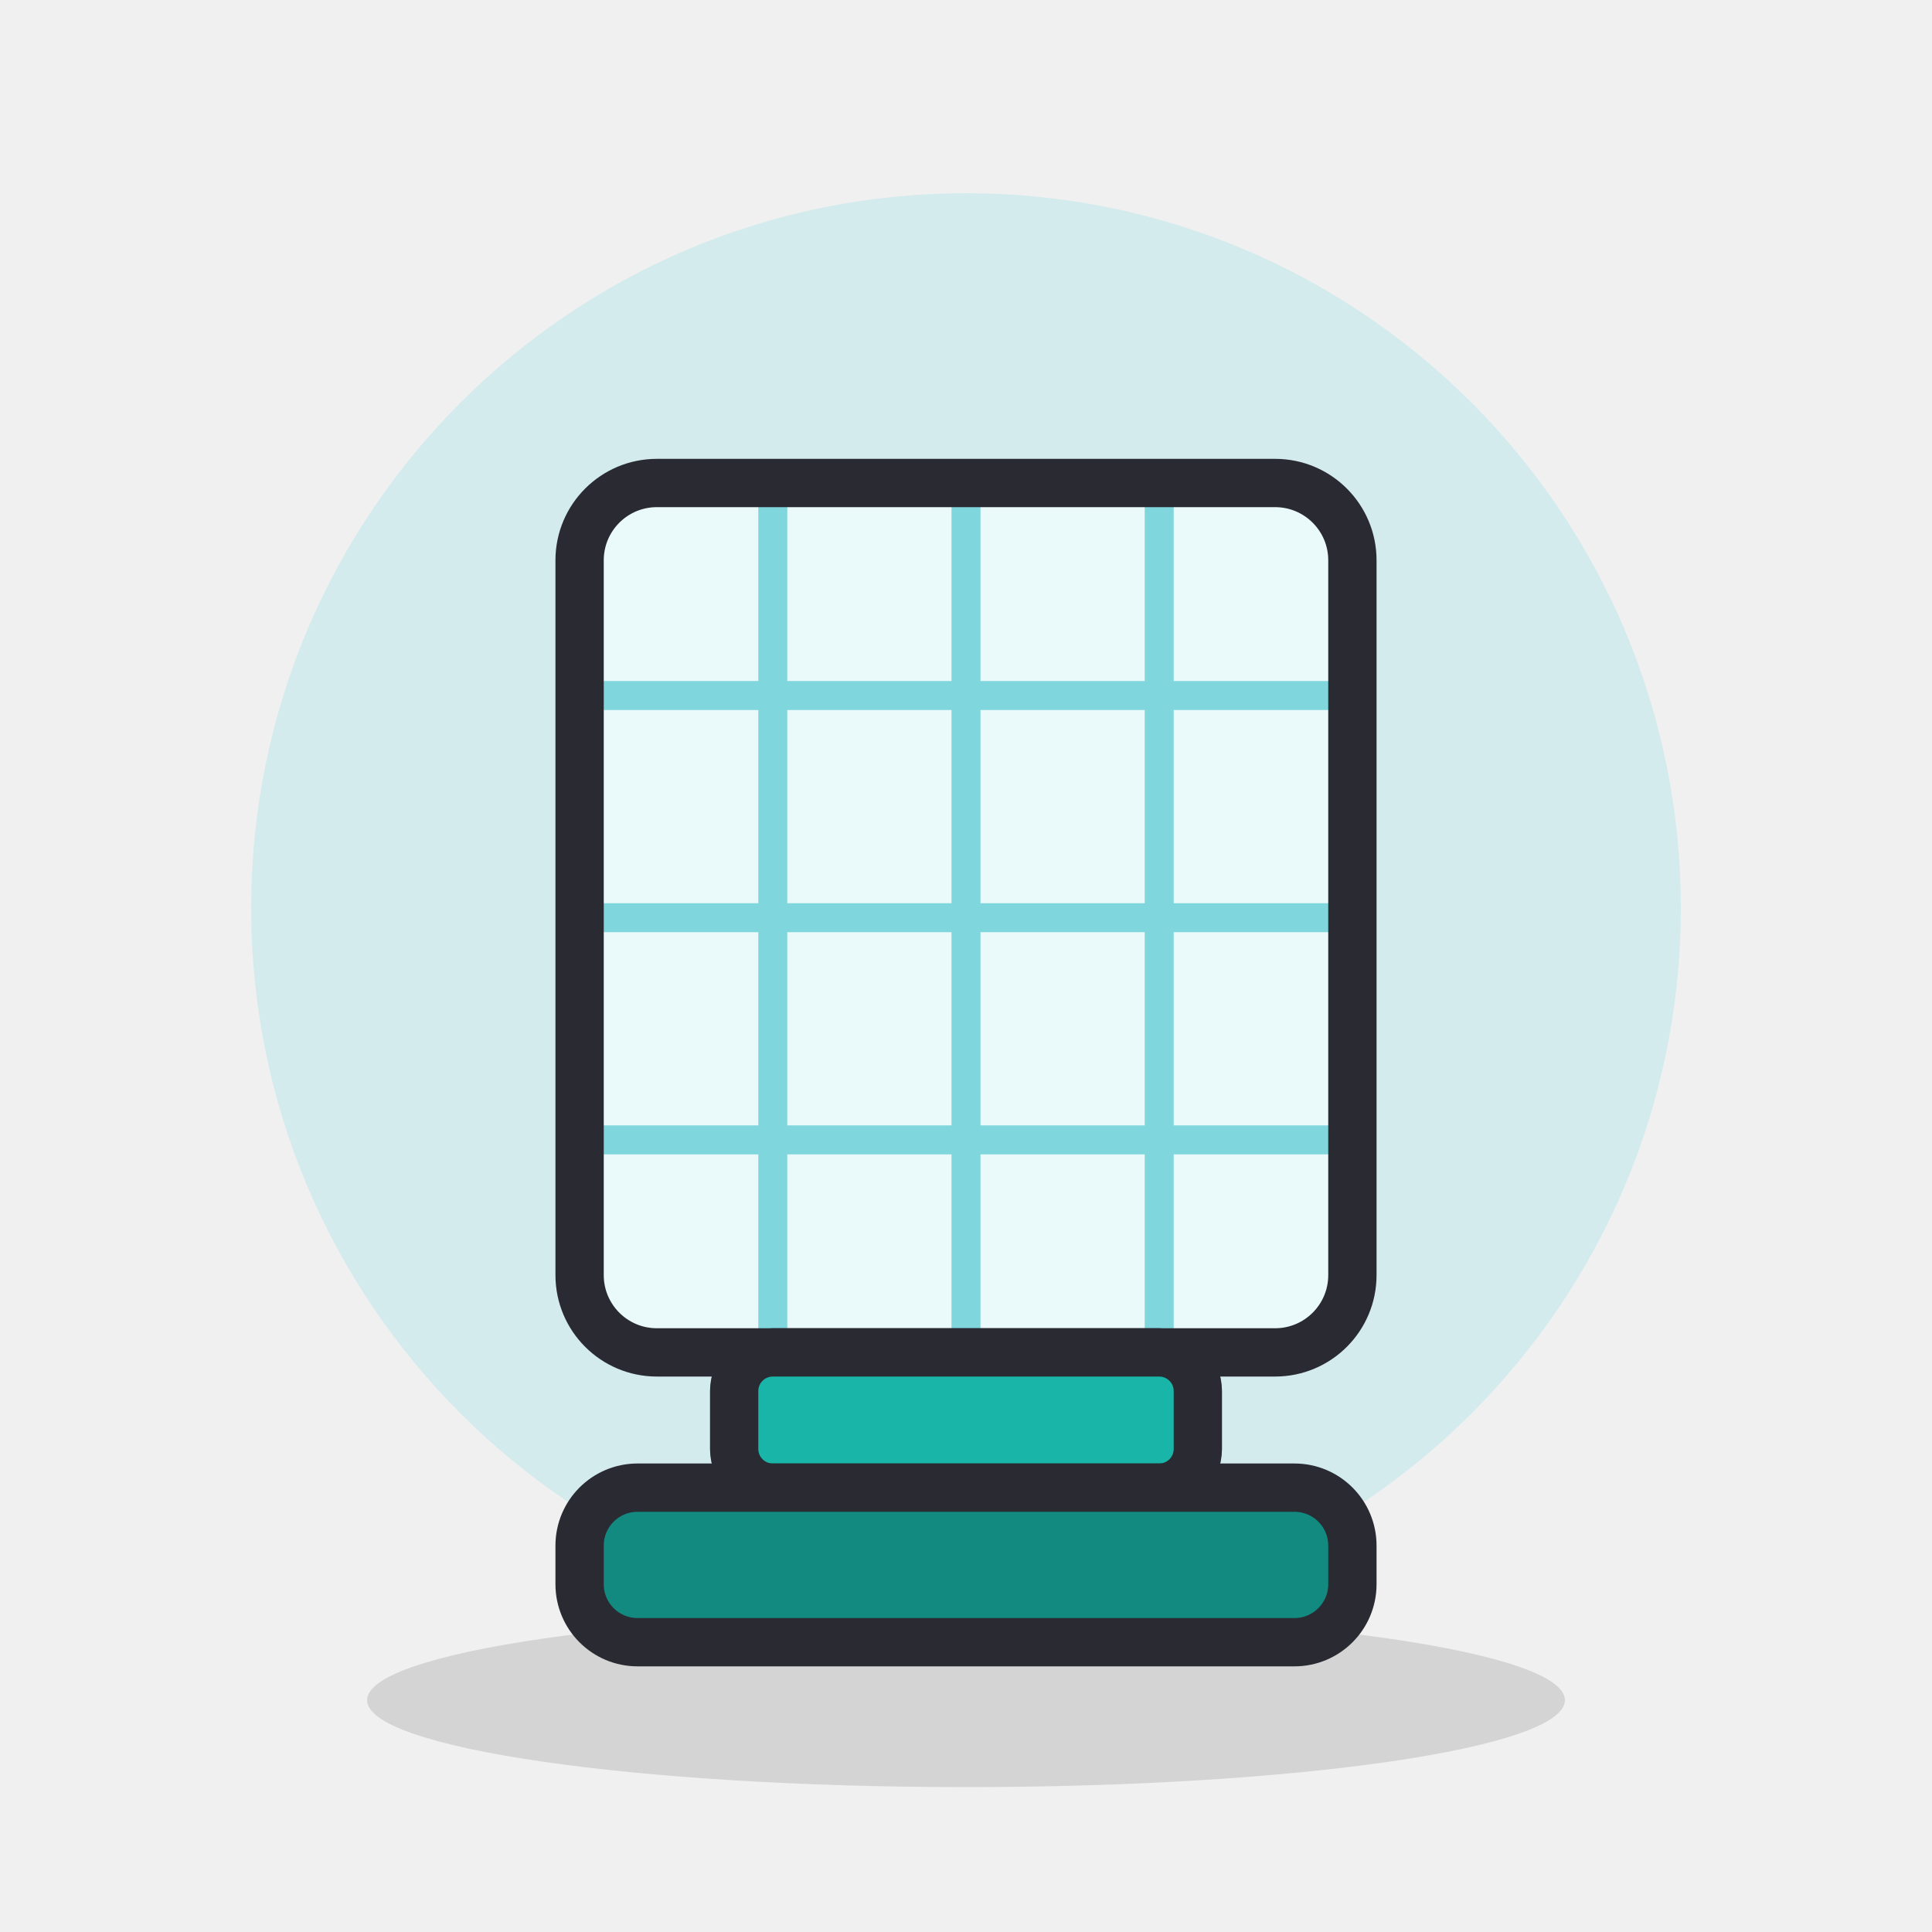
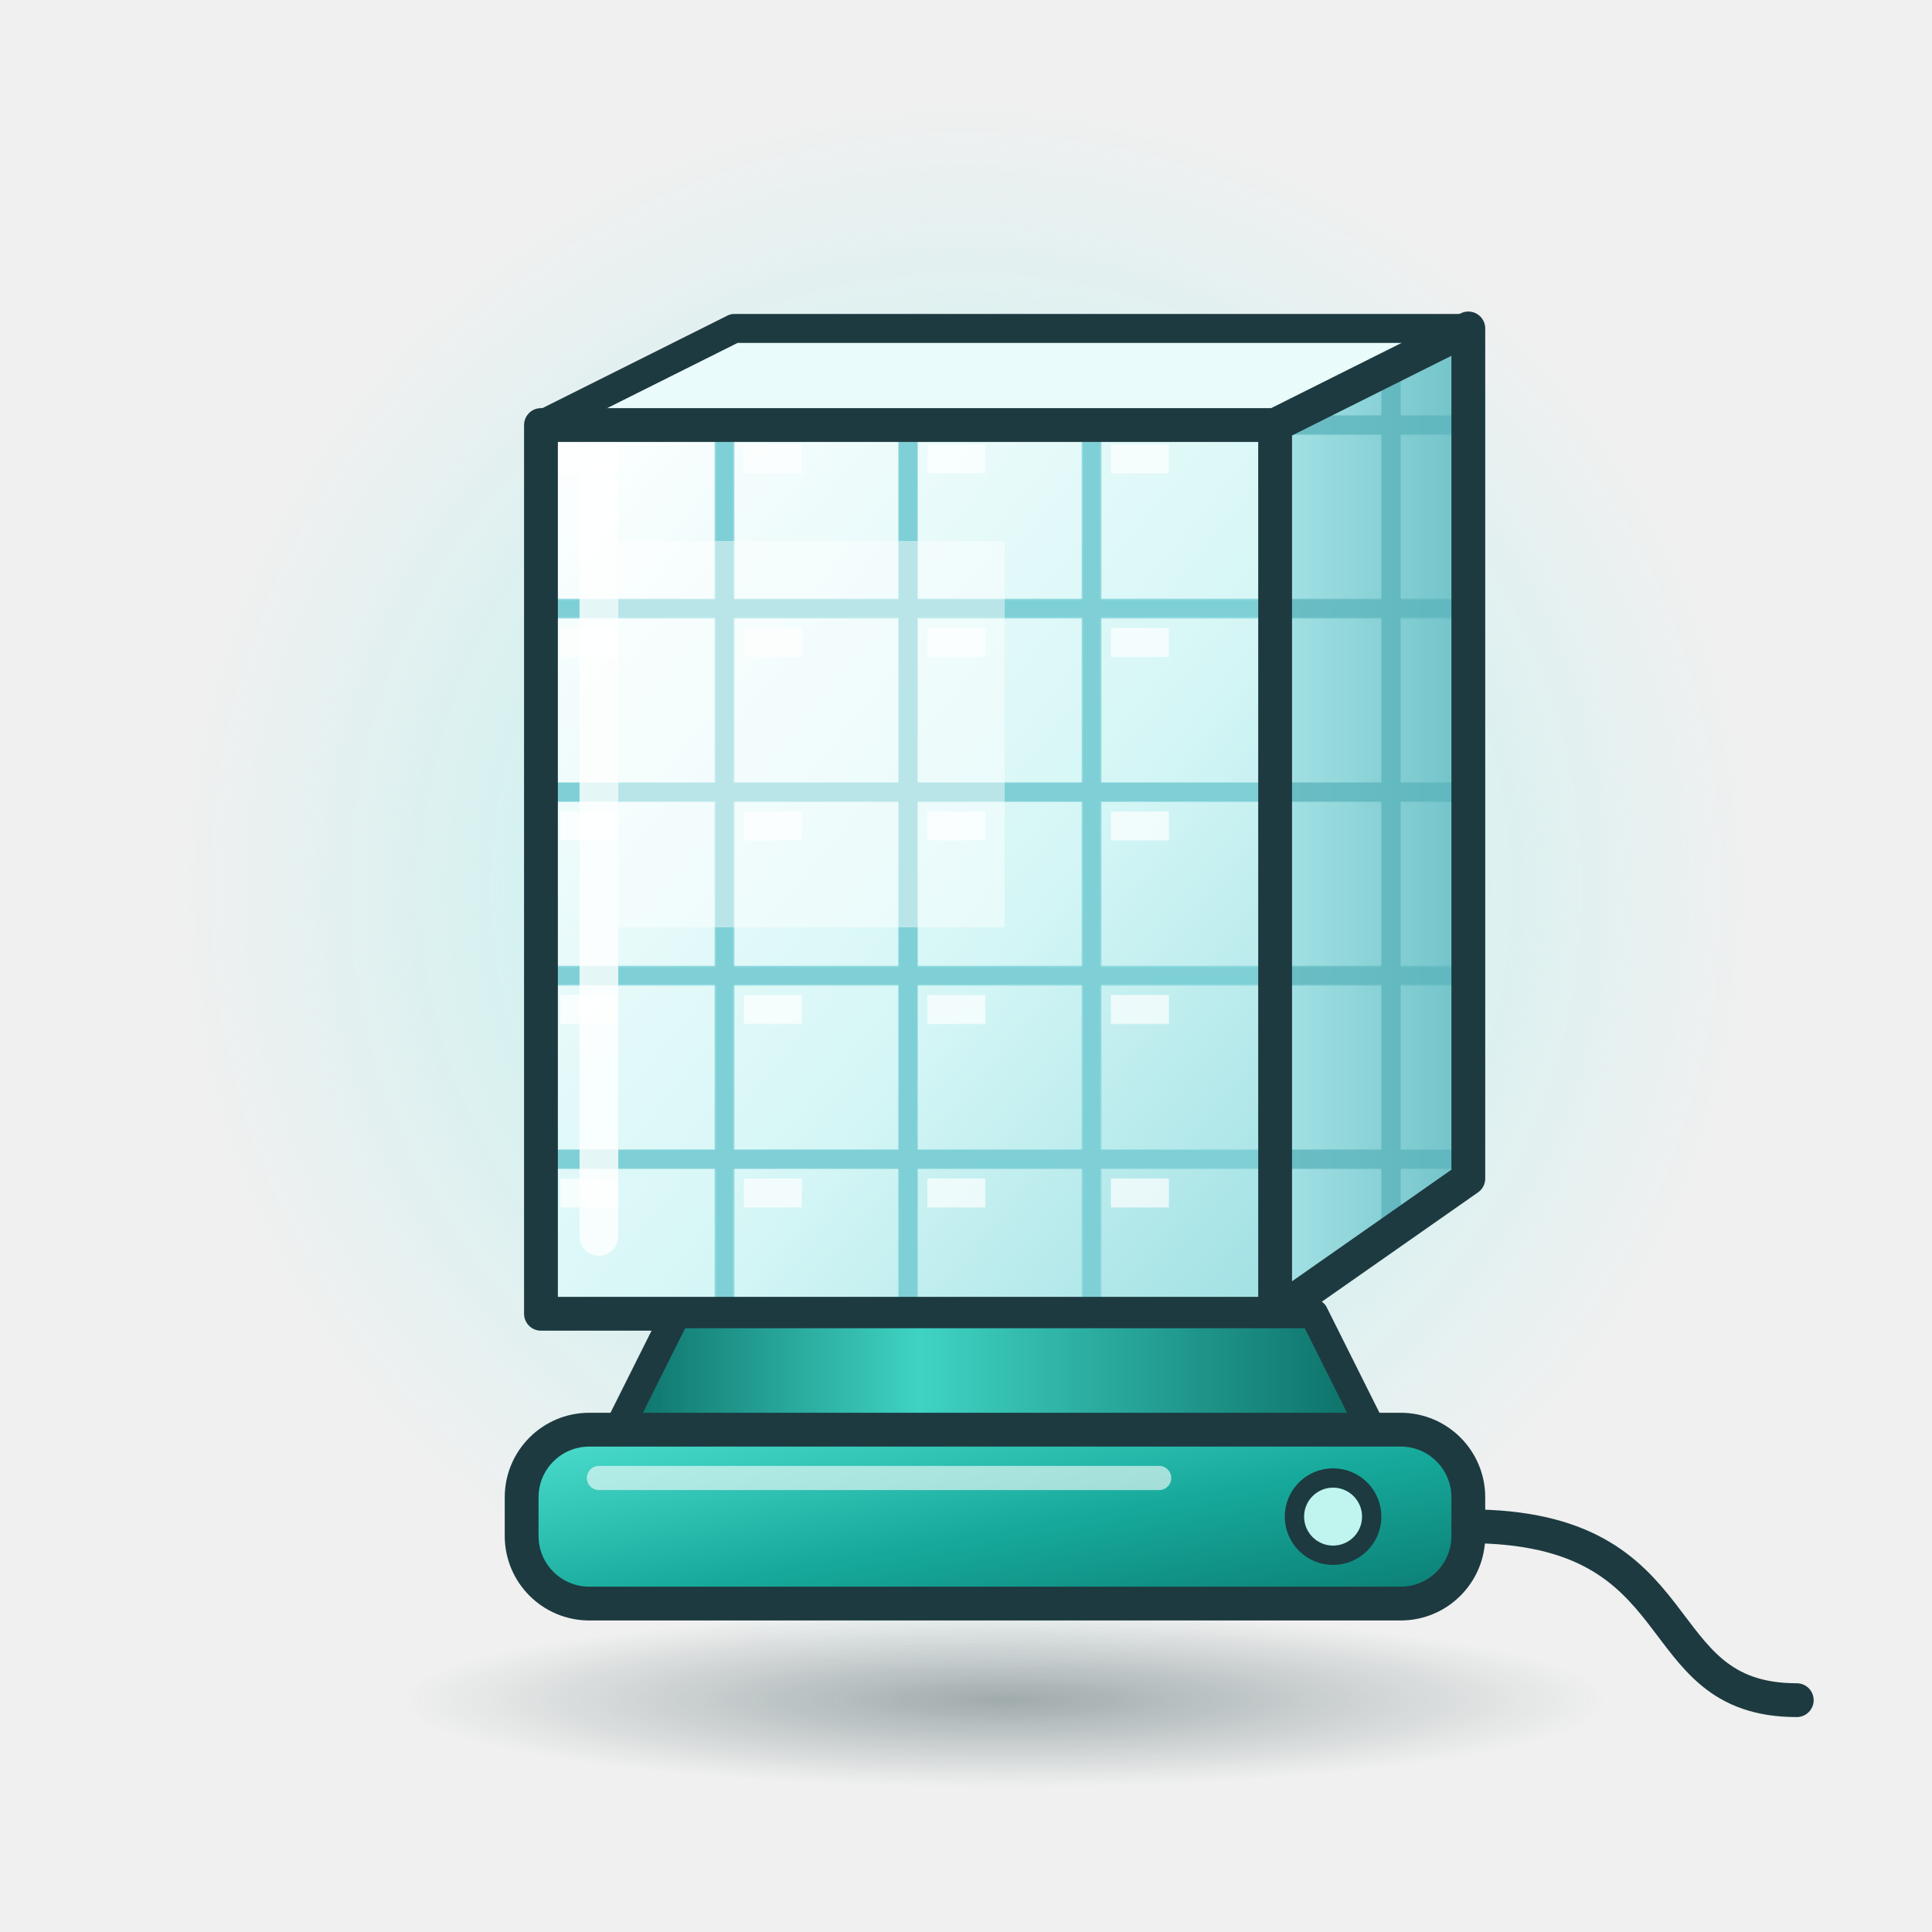
<svg xmlns="http://www.w3.org/2000/svg" viewBox="0 0 200 200">
-   <circle cx="100" cy="94" r="74" fill="#9fe3e6" opacity=".35" />
-   <ellipse cx="100" cy="176" rx="62" ry="9" fill="#000" opacity=".12" />
-   <rect x="60" y="50" width="80" height="90" rx="8" fill="#eafafa" />
-   <g stroke="#7fd6dc" stroke-width="3">
-     <path d="M80 50V140M100 50V140M120 50V140M60 72H140M60 95H140M60 118H140" />
-   </g>
-   <g stroke="#2a2a33" stroke-width="5" stroke-linejoin="round" stroke-linecap="round">
-     <rect x="60" y="50" width="80" height="90" rx="8" fill="none" />
-     <rect x="76" y="140" width="48" height="14" rx="4" fill="#19b5a8" />
-     <rect x="60" y="154" width="80" height="16" rx="6" fill="#128a80" />
-   </g>
+   <defs>
+     <radialGradient id="sh">
+       <stop offset="0" stop-color="#0b2a2e" stop-opacity=".35" />
+       <stop offset="1" stop-color="#0b2a2e" stop-opacity="0" />
+     </radialGradient>
+     <linearGradient id="teal" x1="0" y1="0" x2="1" y2="1">
+       <stop offset="0" stop-color="#4fe0d0" />
+       <stop offset=".55" stop-color="#16a99b" />
+       <stop offset="1" stop-color="#0b7a70" />
+     </linearGradient>
+     <radialGradient id="glow">
+       <stop offset="0" stop-color="#9ff3f2" stop-opacity=".75" />
+       <stop offset="1" stop-color="#9ff3f2" stop-opacity="0" />
+     </radialGradient>
+     <linearGradient id="cube" x1="0" y1="0" x2="1" y2="1">
+       <stop offset="0" stop-color="#ffffff" />
+       <stop offset=".6" stop-color="#d5f6f6" />
+       <stop offset="1" stop-color="#9fe0e3" />
+     </linearGradient>
+     <linearGradient id="side" x1="0" y1="0" x2="1" y2="0">
+       <stop offset="0" stop-color="#a6e3e6" />
+       <stop offset="1" stop-color="#6fc2c8" />
+     </linearGradient>
+     <linearGradient id="metal" x1="0" y1="0" x2="1" y2="0">
+       <stop offset="0" stop-color="#0b6e66" />
+       <stop offset=".4" stop-color="#3fd3c3" />
+       <stop offset="1" stop-color="#0b6e66" />
+     </linearGradient>
+     <pattern id="grid" width="19" height="19" patternUnits="userSpaceOnUse" x="56" y="44">
+       <rect width="19" height="19" fill="none" stroke="#7fd0d6" stroke-width="2" />
+       <rect x="2" y="2" width="6" height="3" fill="#fff" opacity=".7" />
+     </pattern>
+     <pattern id="grids" width="12" height="19" patternUnits="userSpaceOnUse" x="132" y="44">
+       <rect width="12" height="19" fill="none" stroke="#5cb4bb" stroke-width="2" />
+     </pattern>
+   </defs>
+   <ellipse cx="104" cy="176" rx="62" ry="9" fill="url(#sh)" />
+   <circle cx="100" cy="92" r="82" fill="url(#glow)" />
+   <path d="M132 44L152 34V122L132 136Z" fill="url(#side)" />
+   <path d="M132 44L152 34V122L132 136Z" fill="url(#grids)" opacity=".8" />
+   <path d="M56 44L76 34H152L132 44Z" fill="#e9fbfb" stroke="#1d3a40" stroke-width="3" stroke-linejoin="round" />
+   <rect x="56" y="44" width="76" height="92" fill="url(#cube)" />
+   <rect x="56" y="44" width="76" height="92" fill="url(#grid)" />
+   <rect x="64" y="56" width="40" height="40" fill="#fff" opacity=".45" />
+   <path d="M56 44H132V136H56ZM132 44L152 34V122L132 136" fill="none" stroke="#1d3a40" stroke-width="3.5" stroke-linejoin="round" />
+   <path d="M62 50V128" stroke="#fff" stroke-width="4" stroke-linecap="round" opacity=".8" />
+   <path d="M70 136H136L142 148H64Z" fill="url(#metal)" stroke="#1d3a40" stroke-width="3" stroke-linejoin="round" />
+   <rect x="54" y="148" width="98" height="18" rx="7" fill="url(#teal)" stroke="#1d3a40" stroke-width="3.5" />
+   <path d="M62 153H120" stroke="#fff" stroke-width="2.5" stroke-linecap="round" opacity=".6" />
+   <circle cx="138" cy="157" r="4" fill="#bff5ee" stroke="#1d3a40" stroke-width="2" />
+   <path d="M152 158C176 158 170 176 186 176" fill="none" stroke="#1d3a40" stroke-width="3.5" stroke-linecap="round" />
</svg>
